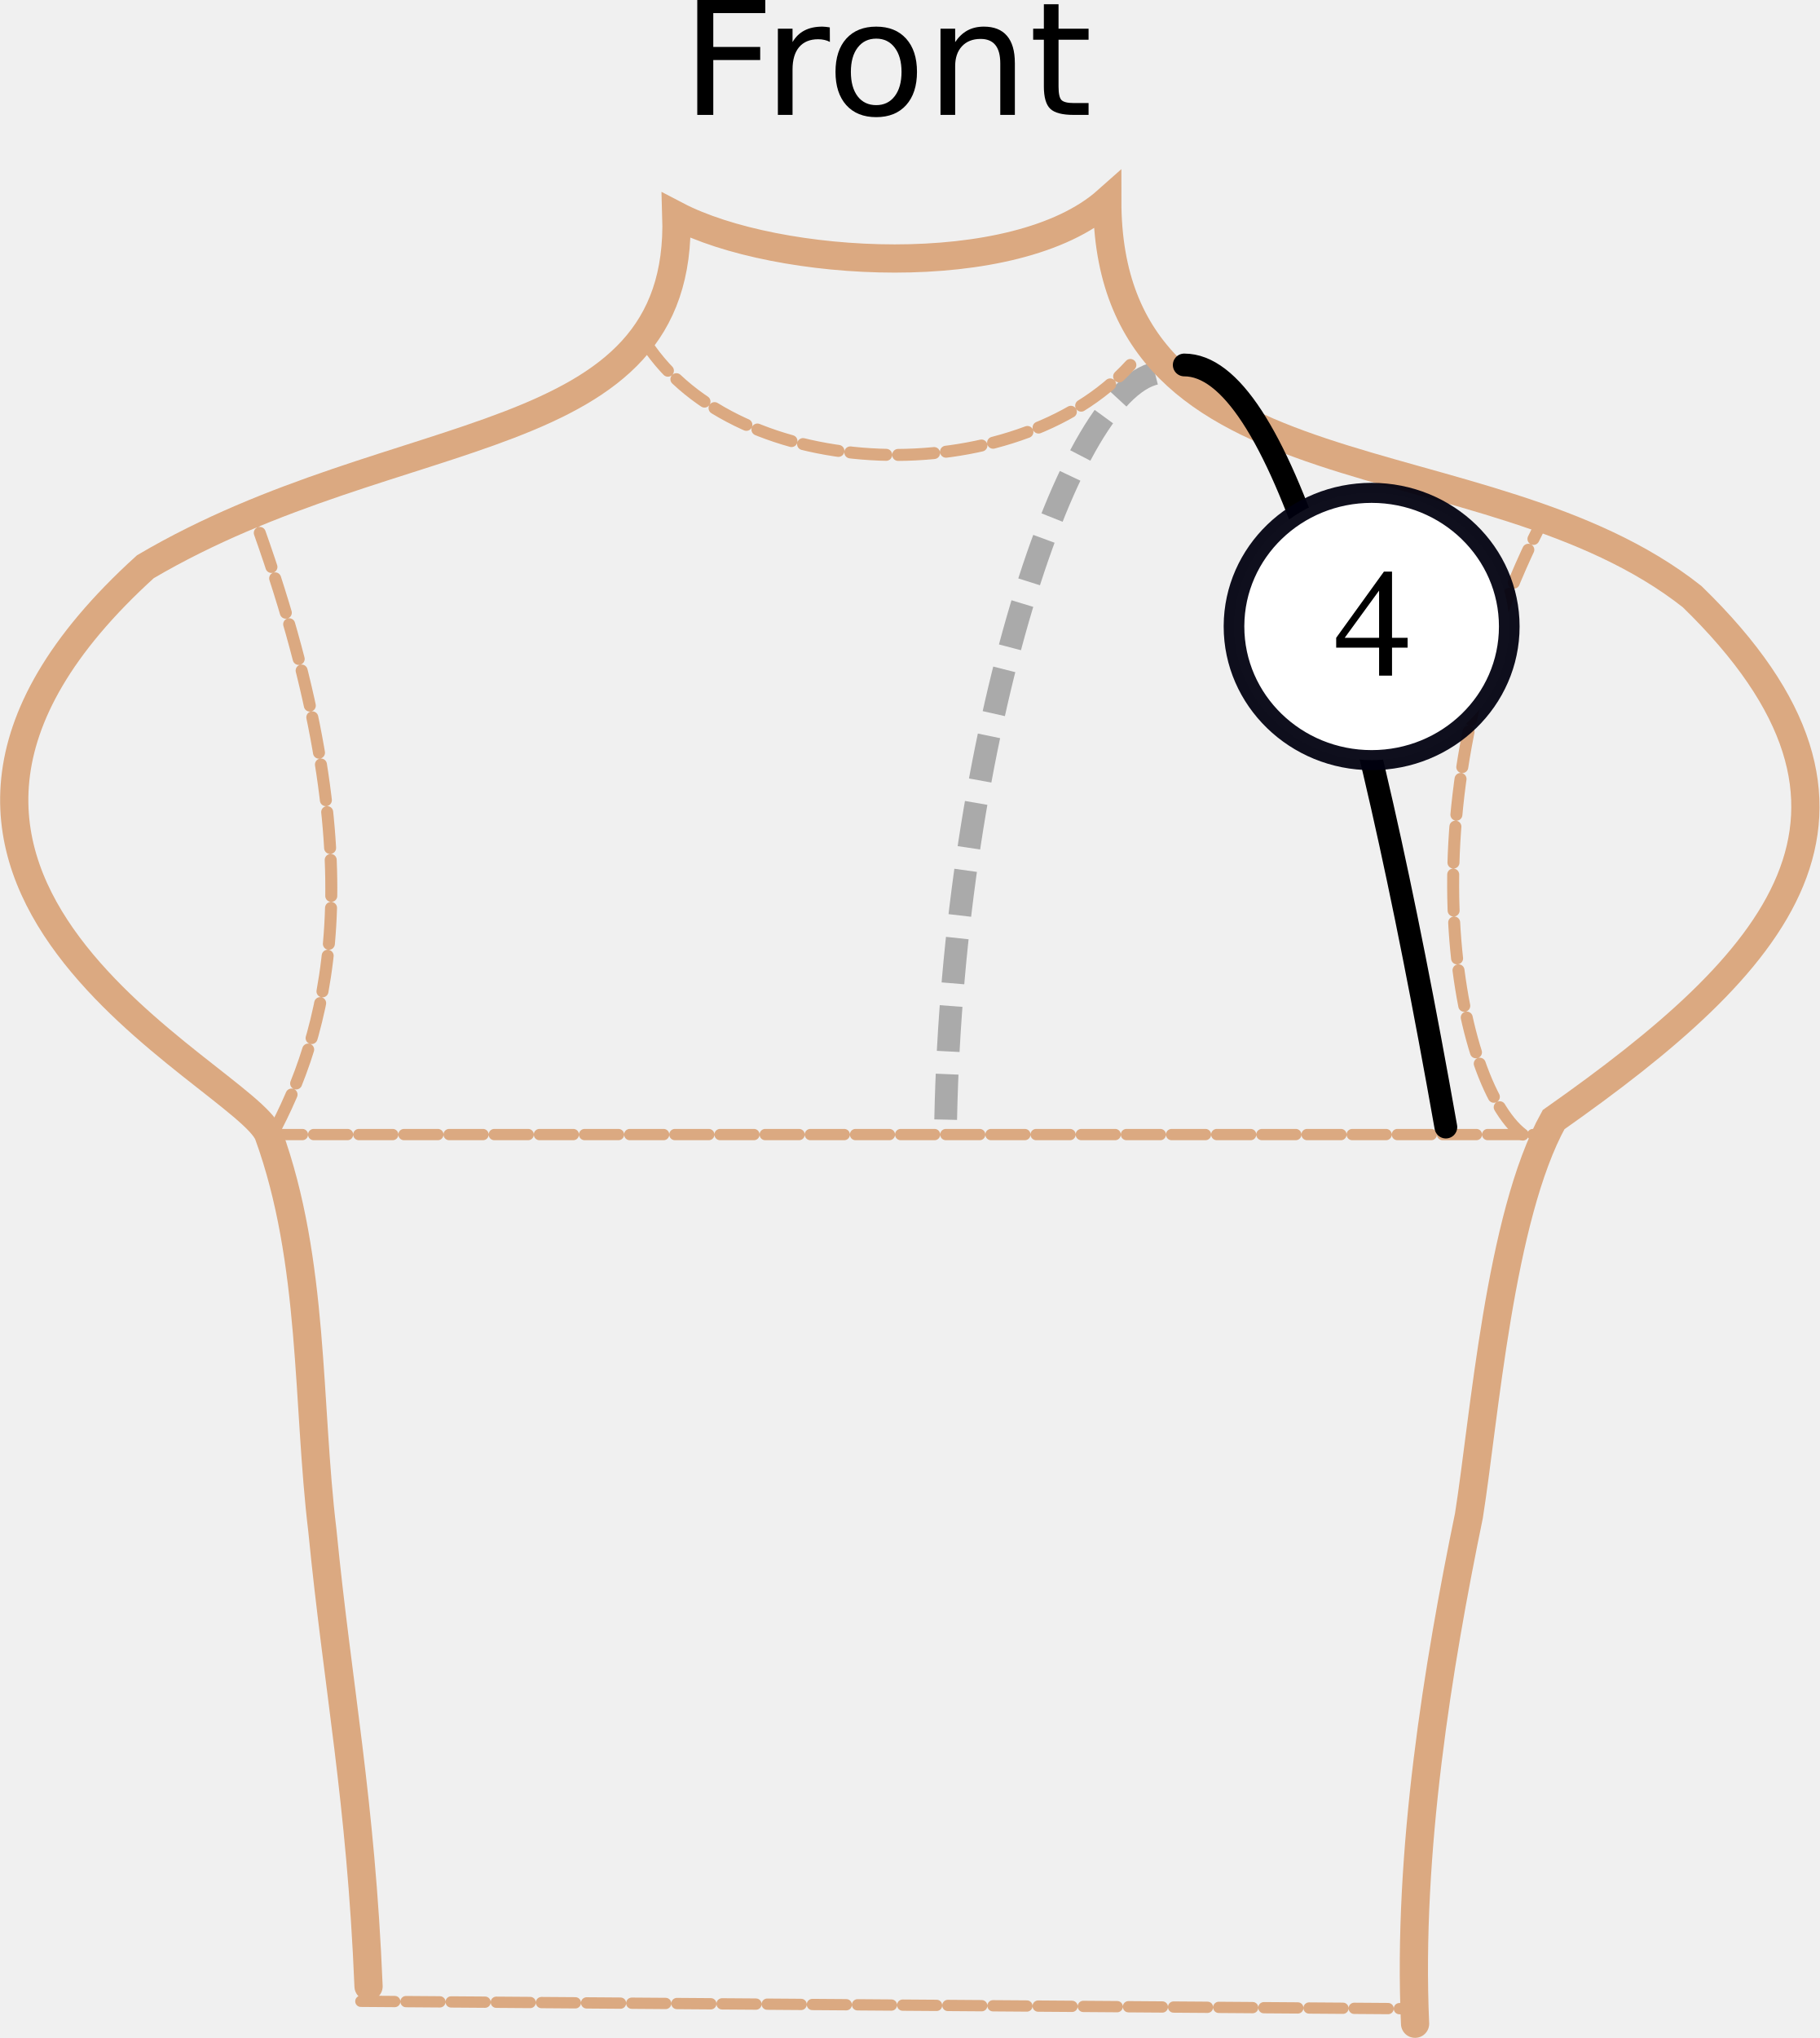
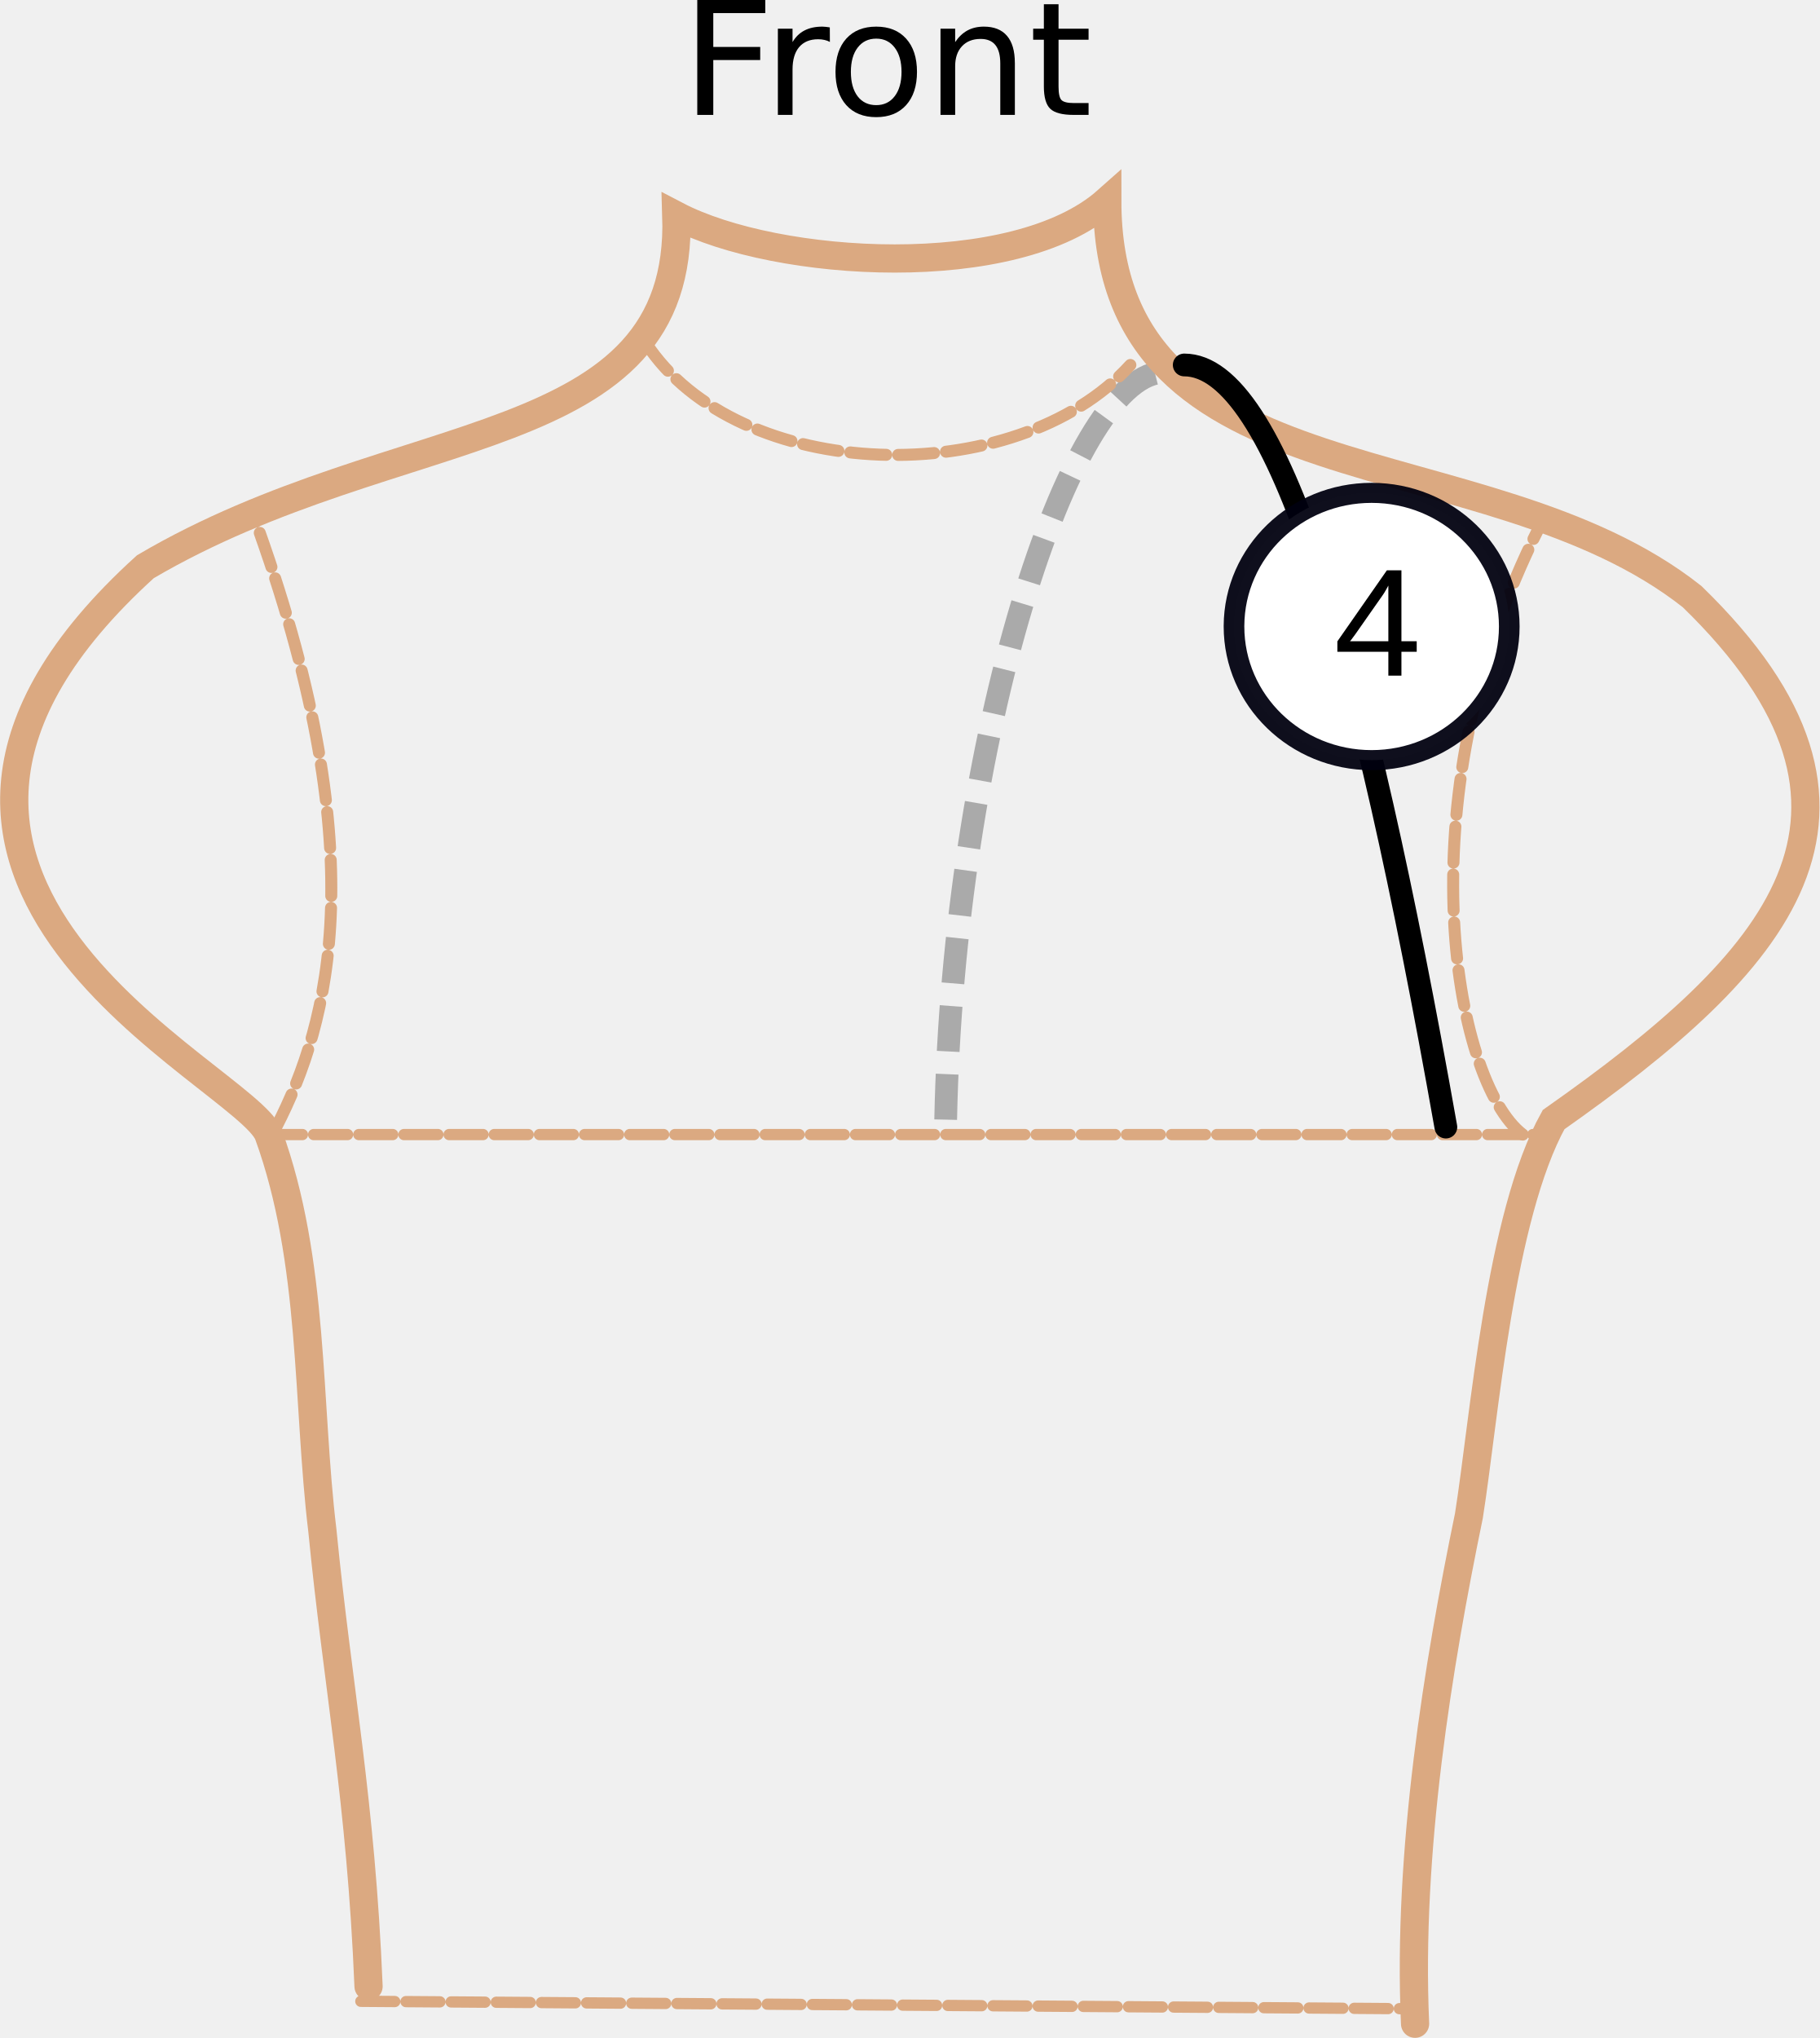
<svg xmlns="http://www.w3.org/2000/svg" width="196.363" height="219.898" id="svg18036" version="1.1">
  <defs id="defs18038" />
  <g id="layer1" transform="translate(-216.0972,-274.1036)">
    <g id="g18101">
-       <g id="text6934-2-5-81-7-7-7" style="font-size:17.26px;font-style:normal;font-variant:normal;font-weight:normal;font-stretch:normal;text-align:start;line-height:125%;letter-spacing:0px;word-spacing:0px;writing-mode:lr-tb;text-anchor:start;fill:#000000;fill-opacity:1;stroke:none;font-family:Standard Symbols L;-inkscape-font-specification:Standard Symbols L" transform="scale(1.014922,0.9852971)">
+       <g id="text6934-2-5-81-7-7-7" style="font-size:17.26px;font-style:normal;font-variant:normal;font-weight:normal;font-stretch:normal;text-align:start;line-height:125%;letter-spacing:0px;word-spacing:0px;writing-mode:lr-tb;text-anchor:start;fill:#000000;fill-opacity:1;stroke:none;font-family:Sans,Arial;-inkscape-font-specification:Arial" transform="scale(1.014922,0.9852971)">
        <path id="path18091" d="m 287.063,278.194 7.231,0 0,1.433 -5.529,0 0,3.708 4.989,0 0,1.433 -4.989,0 0,6.009 -1.702,0 0,-12.583" />
        <path id="path18093" d="m 301.163,282.787 c -0.174,-0.101 -0.365,-0.174 -0.573,-0.219 -0.202,-0.051 -0.427,-0.076 -0.674,-0.076 -0.876,10e-6 -1.551,0.287 -2.023,0.86 -0.466,0.567 -0.7,1.385 -0.7,2.452 l 0,4.972 -1.559,0 0,-9.439 1.559,0 0,1.466 c 0.326,-0.573 0.75,-0.997 1.273,-1.273 0.523,-0.281 1.157,-0.421 1.905,-0.421 0.107,10e-6 0.225,0.008 0.354,0.025 0.129,0.011 0.273,0.031 0.43,0.059 l 0.008,1.593" />
        <path id="path18095" d="m 306.093,282.425 c -0.832,10e-6 -1.489,0.326 -1.972,0.978 -0.483,0.646 -0.725,1.534 -0.725,2.663 0,1.129 0.239,2.02 0.716,2.672 0.483,0.646 1.143,0.969 1.981,0.969 0.826,0 1.48,-0.326 1.964,-0.978 0.483,-0.652 0.725,-1.539 0.725,-2.663 -1e-5,-1.118 -0.242,-2.003 -0.725,-2.655 -0.483,-0.657 -1.138,-0.986 -1.964,-0.986 m 0,-1.315 c 1.348,1e-5 2.408,0.438 3.177,1.315 0.77,0.876 1.155,2.09 1.155,3.641 -1e-5,1.545 -0.385,2.759 -1.155,3.641 -0.77,0.876 -1.829,1.315 -3.177,1.315 -1.354,0 -2.416,-0.438 -3.186,-1.315 -0.764,-0.882 -1.146,-2.096 -1.146,-3.641 0,-1.551 0.382,-2.764 1.146,-3.641 0.77,-0.876 1.832,-1.315 3.186,-1.315" />
        <path id="path18097" d="m 320.833,285.079 0,5.697 -1.551,0 0,-5.647 c -1e-5,-0.893 -0.174,-1.562 -0.523,-2.006 -0.348,-0.444 -0.871,-0.666 -1.568,-0.666 -0.837,10e-6 -1.497,0.267 -1.981,0.801 -0.483,0.534 -0.725,1.261 -0.725,2.183 l 0,5.335 -1.559,0 0,-9.439 1.559,0 0,1.466 c 0.371,-0.567 0.806,-0.992 1.306,-1.273 0.506,-0.281 1.087,-0.421 1.745,-0.421 1.084,1e-5 1.905,0.337 2.461,1.011 0.556,0.669 0.834,1.655 0.834,2.958" />
        <path id="path18099" d="m 325.477,278.657 0,2.68 3.194,0 0,1.205 -3.194,0 0,5.124 c 0,0.77 0.104,1.264 0.312,1.483 0.213,0.219 0.643,0.329 1.289,0.329 l 1.593,0 0,1.298 -1.593,0 c -1.197,0 -2.023,-0.222 -2.478,-0.666 -0.455,-0.449 -0.683,-1.264 -0.683,-2.444 l 0,-5.124 -1.138,0 0,-1.205 1.138,0 0,-2.68 1.559,0" />
      </g>
      <path style="fill:none;stroke:#aaaaaa;stroke-width:2.455;stroke-linecap:butt;stroke-linejoin:miter;stroke-miterlimit:4;stroke-opacity:1;stroke-dasharray:4.909, 2.455;stroke-dashoffset:0" d="m 318.154,394.91 c 0.83,-41.116 13.287,-79.814 23.252,-80.62" id="path8645-3-34-0-4" />
      <path id="path3992-4-77-9-5-7-1-2-9-8-8-6-2-3-7-1-5-1-0" d="m 245.076,396.522 137.023,0" style="fill:none;stroke:#dba981;stroke-width:1.218;stroke-linecap:round;stroke-linejoin:miter;stroke-miterlimit:4;stroke-opacity:1;stroke-dasharray:3.655, 1.218;stroke-dashoffset:0" />
      <path id="path8584-1-4-6-3-4-4-4-4-6-3-3-1-8" d="m 380.437,396.522 c -7.474,-5.643 -13.287,-37.085 2.491,-66.915" style="fill:none;stroke:#dba981;stroke-width:1.294;stroke-linecap:round;stroke-linejoin:miter;stroke-miterlimit:4;stroke-opacity:1;stroke-dasharray:3.883, 1.294;stroke-dashoffset:0" />
      <path id="path8584-6-7-8-0-3-1-3-3-1-8-0-8-5-9" d="m 245.906,395.716 c 5.813,-11.287 10.796,-29.829 -2.491,-66.108" style="fill:none;stroke:#dba981;stroke-width:1.294;stroke-linecap:round;stroke-linejoin:miter;stroke-miterlimit:4;stroke-opacity:1;stroke-dasharray:3.883, 1.294;stroke-dashoffset:0" />
      <path id="path3992-4-77-9-5-7-1-2-90-18-83-9-0-8" d="m 285.767,311.065 c 9.965,15.318 39.861,16.124 52.318,2.419" style="fill:none;stroke:#dba981;stroke-width:1.294;stroke-linecap:round;stroke-linejoin:miter;stroke-miterlimit:4;stroke-opacity:1;stroke-dasharray:3.883, 1.294;stroke-dashoffset:0" />
      <path style="fill:none;stroke:#dba981;stroke-width:3.046;stroke-linecap:round;stroke-linejoin:miter;stroke-miterlimit:4;stroke-opacity:1;stroke-dasharray:none" d="m 255.871,488.429 c -0.83,-20.155 -3.322,-32.248 -4.983,-49.178 -1.661,-13.705 -0.83,-29.023 -5.813,-42.729 -2.491,-6.45 -50.657,-27.411 -13.287,-61.271 27.405,-16.124 58.131,-12.093 57.3,-37.891 10.796,5.643 36.539,7.256 46.505,-1.612 0,33.054 40.692,24.992 63.113,42.729 24.083,23.38 9.135,39.504 -14.948,56.434 -5.813,10.481 -7.474,32.248 -9.135,42.729 -3.322,16.124 -6.644,36.279 -5.813,54.822" id="path14448-9-1-2" />
      <path id="path3992-4-77-9-5-7-1-2-9-8-8-6-2-3-1-9-0" d="m 255.041,490.041 113.77,0.806" style="fill:none;stroke:#dba981;stroke-width:1.218;stroke-linecap:round;stroke-linejoin:miter;stroke-miterlimit:4;stroke-opacity:1;stroke-dasharray:3.655, 1.218;stroke-dashoffset:0" />
      <path style="fill:none;stroke:#000000;stroke-width:2.455;stroke-linecap:round;stroke-linejoin:round;stroke-miterlimit:4;stroke-opacity:1;stroke-dasharray:none;marker-start:url(#marker7359);marker-end:url(#marker7359)" d="m 343.898,313.483 c 9.965,0 19.1,30.636 28.235,82.232" id="path7494-1-6-3-5-81-64-9-2-9-5-3-0-6-1-6-2-2-0" />
      <path style="color:#000000;fill:#ffffff;fill-opacity:1;stroke:#00000f;stroke-width:3;stroke-linecap:round;stroke-linejoin:miter;stroke-miterlimit:4;stroke-opacity:0.941;stroke-dasharray:none;stroke-dashoffset:0;marker:none;visibility:visible;display:inline;overflow:visible;enable-background:accumulate" id="path4050-8-0-9-9-5-9-7-8-9-5-5-6-4-29-5-3-0" d="m 77.75,50.32 c 0,11.046 -8.954,20 -20,20 -11.046,0 -20,-8.954 -20,-20 0,-11.046 8.954,-20 20,-20 11.005,0 19.943,8.891 20,19.896" transform="matrix(-0.7426627,0,0,0.7209847,407.0115,305.4214)" />
-       <text transform="scale(1.014922,0.9852971)" xml:space="preserve" style="font-size:16.746px;font-style:normal;font-variant:normal;font-weight:normal;font-stretch:normal;text-align:start;line-height:125%;letter-spacing:0px;word-spacing:0px;writing-mode:lr-tb;text-anchor:start;fill:#000000;fill-opacity:1;stroke:none;font-family:Standard Symbols L;-inkscape-font-specification:Standard Symbols L" x="354.734" y="352.181" id="text17174-0-6-9-7-0-3">
+       <text transform="scale(1.014922,0.9852971)" xml:space="preserve" style="font-size:16.746px;font-style:normal;font-variant:normal;font-weight:normal;font-stretch:normal;text-align:start;line-height:125%;letter-spacing:0px;word-spacing:0px;writing-mode:lr-tb;text-anchor:start;fill:#000000;fill-opacity:1;stroke:none;font-family:Sans,Arial;-inkscape-font-specification:Arial" x="354.734" y="352.181" id="text17174-0-6-9-7-0-3">
        <tspan id="tspan17176-0-8-3-83-4-5" x="354.734" y="352.181">4</tspan>
      </text>
    </g>
  </g>
</svg>
